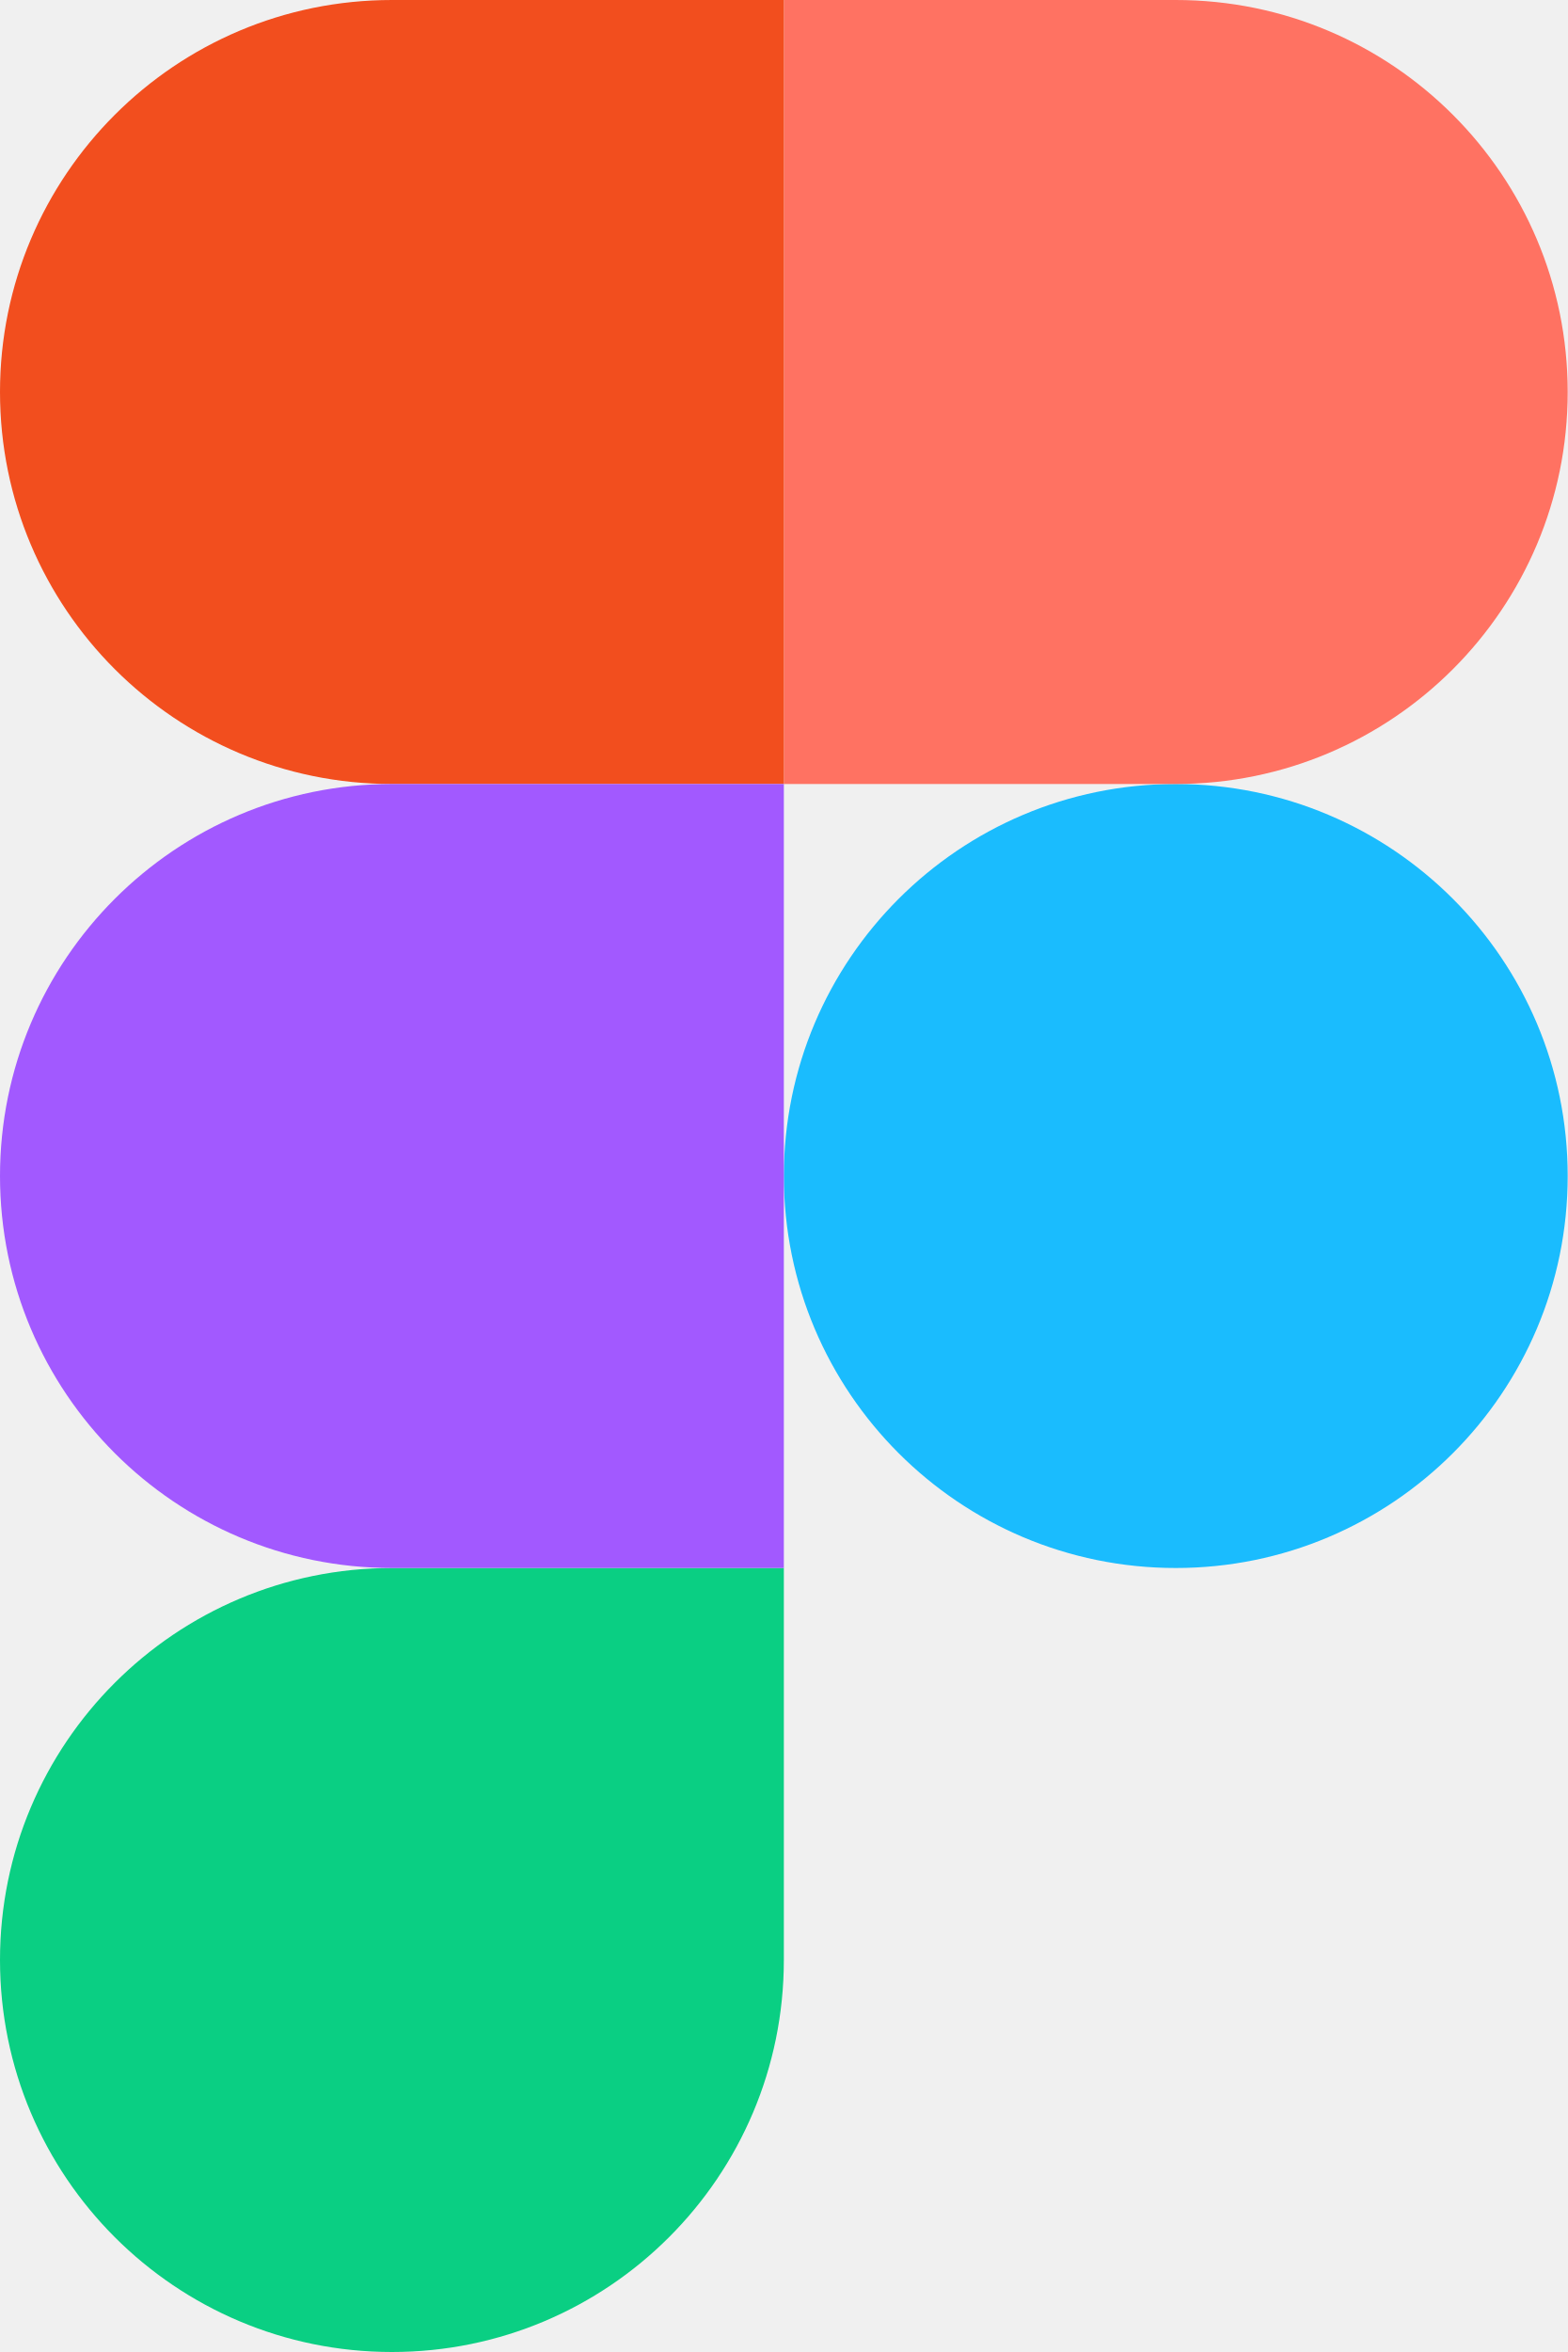
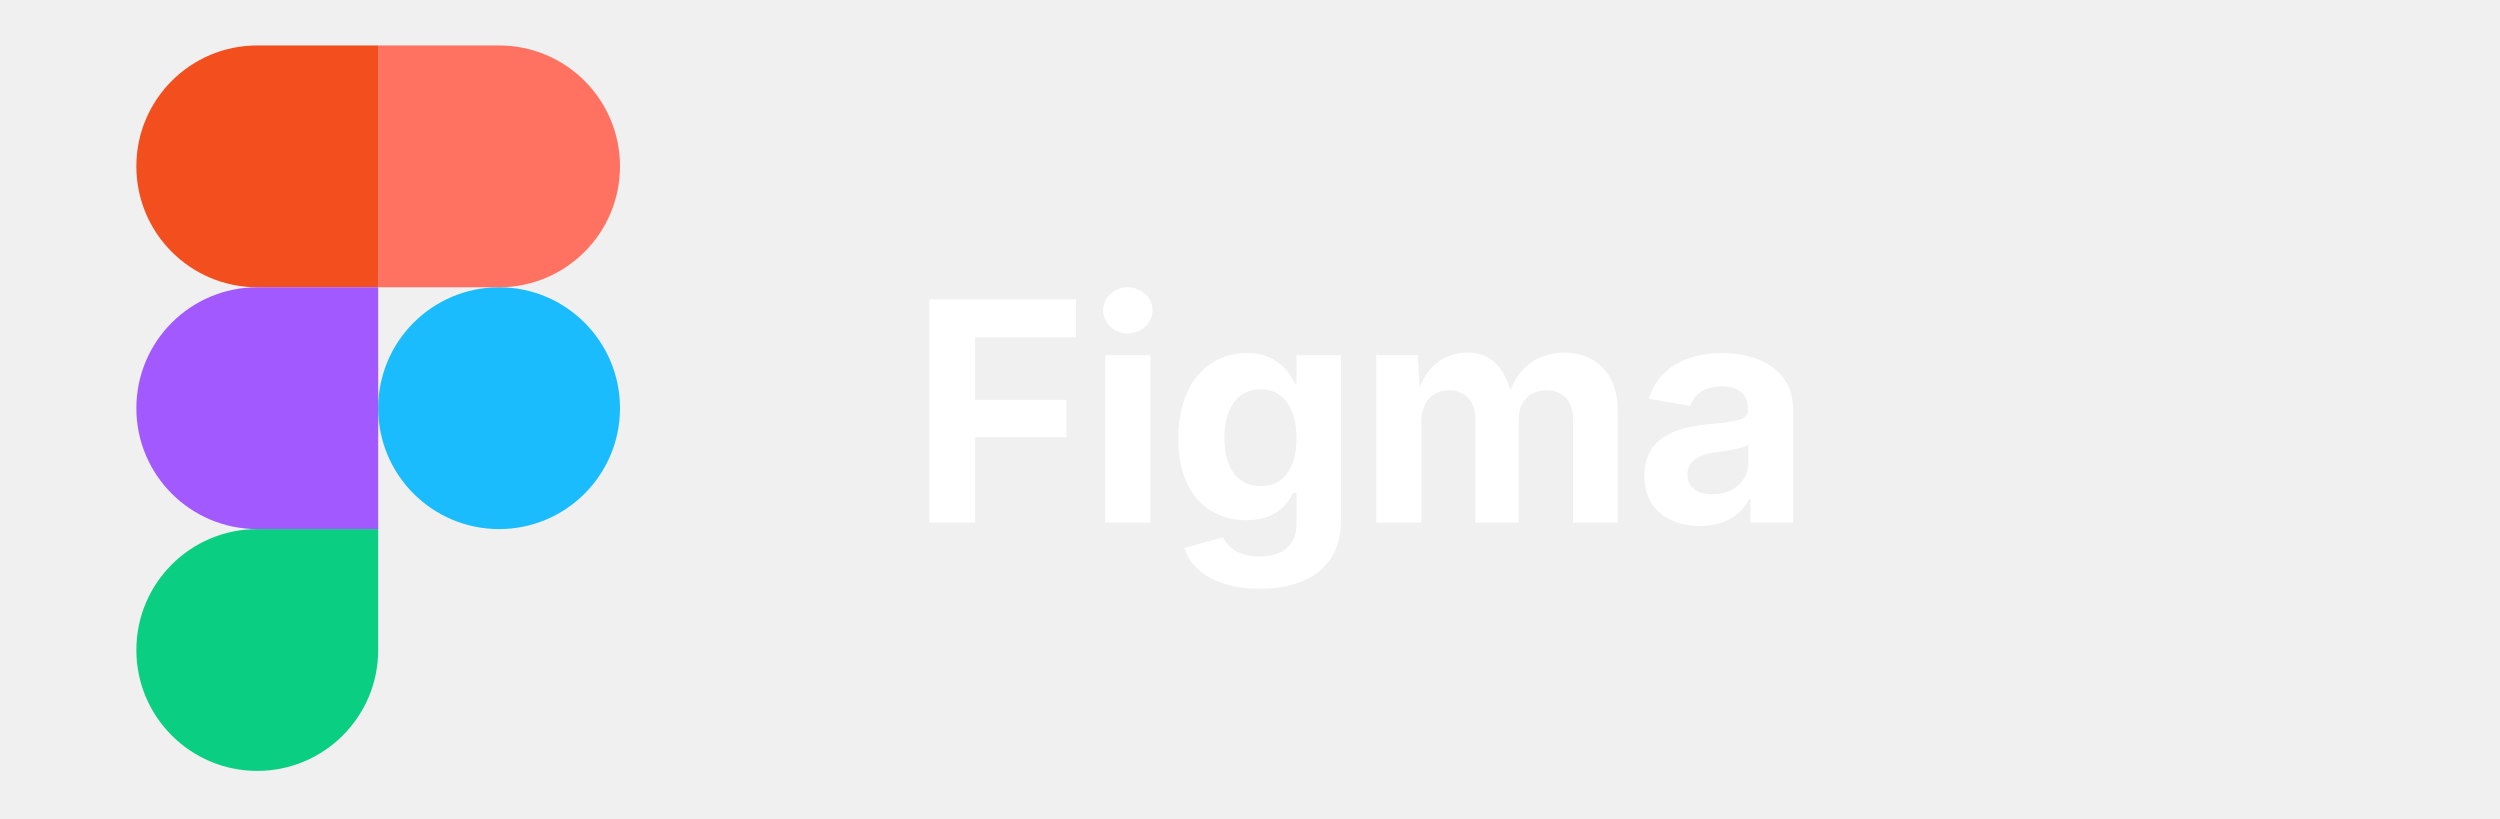
- <svg xmlns="http://www.w3.org/2000/svg" viewBox="0 0 38 57">
-   <path fill="#1ABCFE" d="M19 28.5a9.5 9.5 0 1 1 19 0 9.5 9.5 0 0 1-19 0z" />
-   <path fill="#0ACF83" d="M0 47.5A9.5 9.5 0 0 1 9.5 38H19v9.5a9.5 9.5 0 1 1-19 0z" />
-   <path fill="#FF7262" d="M19 0v19h9.5a9.5 9.5 0 1 0 0-19H19z" />
-   <path fill="#F24E1E" d="M0 9.5A9.5 9.5 0 0 0 9.5 19H19V0H9.5A9.5 9.5 0 0 0 0 9.5z" />
-   <path fill="#A259FF" d="M0 28.5A9.5 9.5 0 0 0 9.5 38H19V19H9.5A9.5 9.5 0 0 0 0 28.5z" />
+ <svg xmlns="http://www.w3.org/2000/svg" viewBox="0 0 110 36" fill="none">
+   <g transform="translate(6, 2) scale(0.56)">
+     <path fill="#1ABCFE" d="M19 28.5a9.5 9.5 0 1 1 19 0 9.5 9.5 0 0 1-19 0z" />
+     <path fill="#0ACF83" d="M0 47.5A9.5 9.5 0 0 1 9.5 38H19v9.5a9.5 9.5 0 1 1-19 0z" />
+     <path fill="#FF7262" d="M19 0v19h9.5a9.5 9.5 0 1 0 0-19H19z" />
+     <path fill="#F24E1E" d="M0 9.5A9.5 9.5 0 0 0 9.5 19H19V0H9.5A9.5 9.5 0 0 0 0 9.5z" />
+     <path fill="#A259FF" d="M0 28.5A9.5 9.5 0 0 0 9.5 38H19V19H9.5A9.5 9.5 0 0 0 0 28.5z" />
+   </g>
+   <text x="40" y="23" font-family="system-ui, -apple-system, 'Plus Jakarta Sans', Inter, sans-serif" font-size="13.5" font-weight="700" fill="#FFFFFF" letter-spacing="-0.01em">Figma</text>
</svg>
